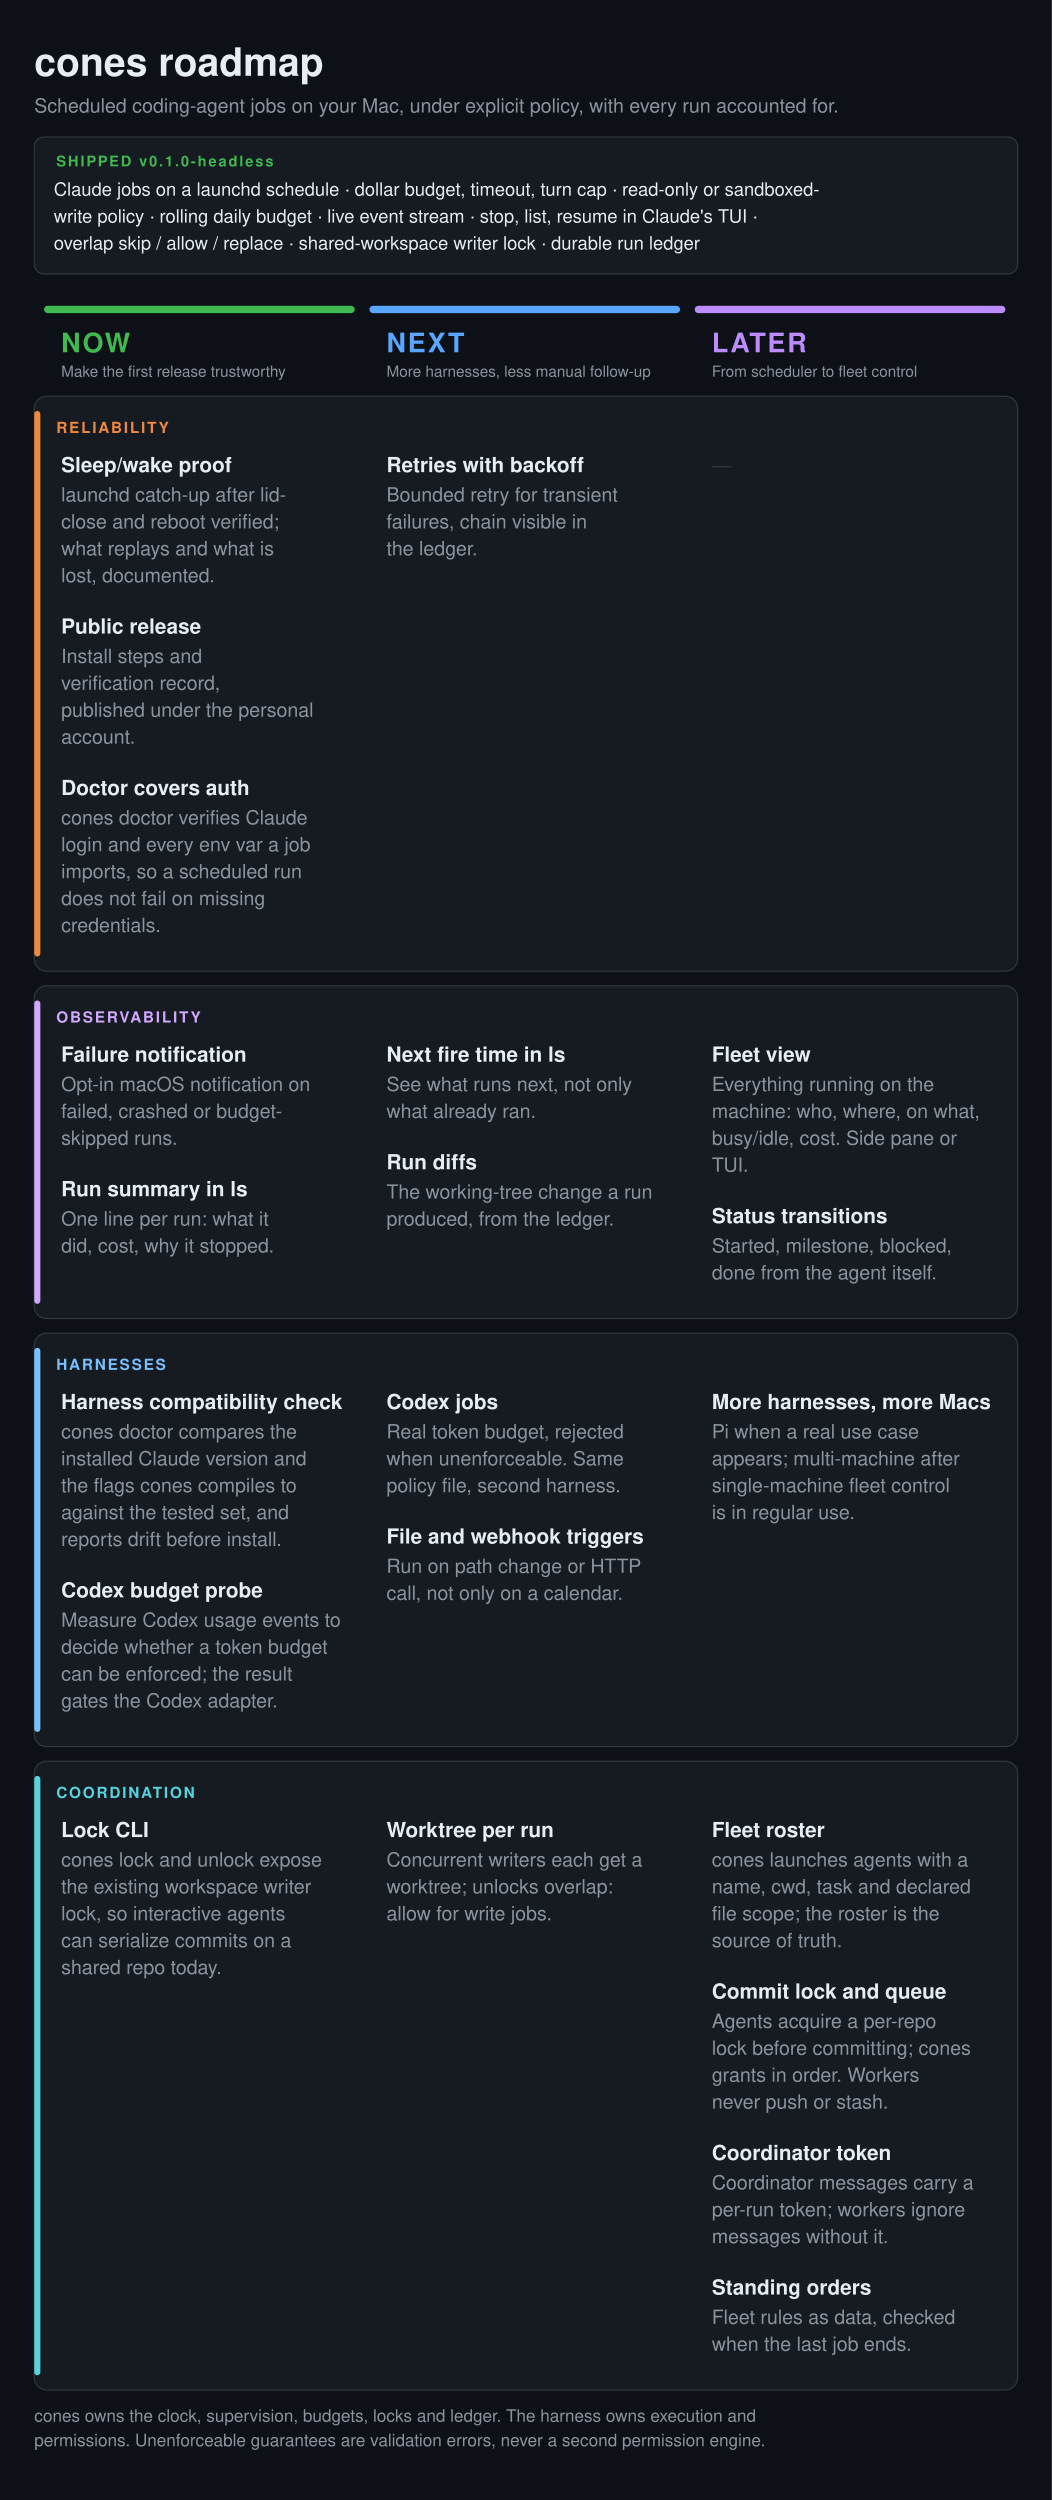
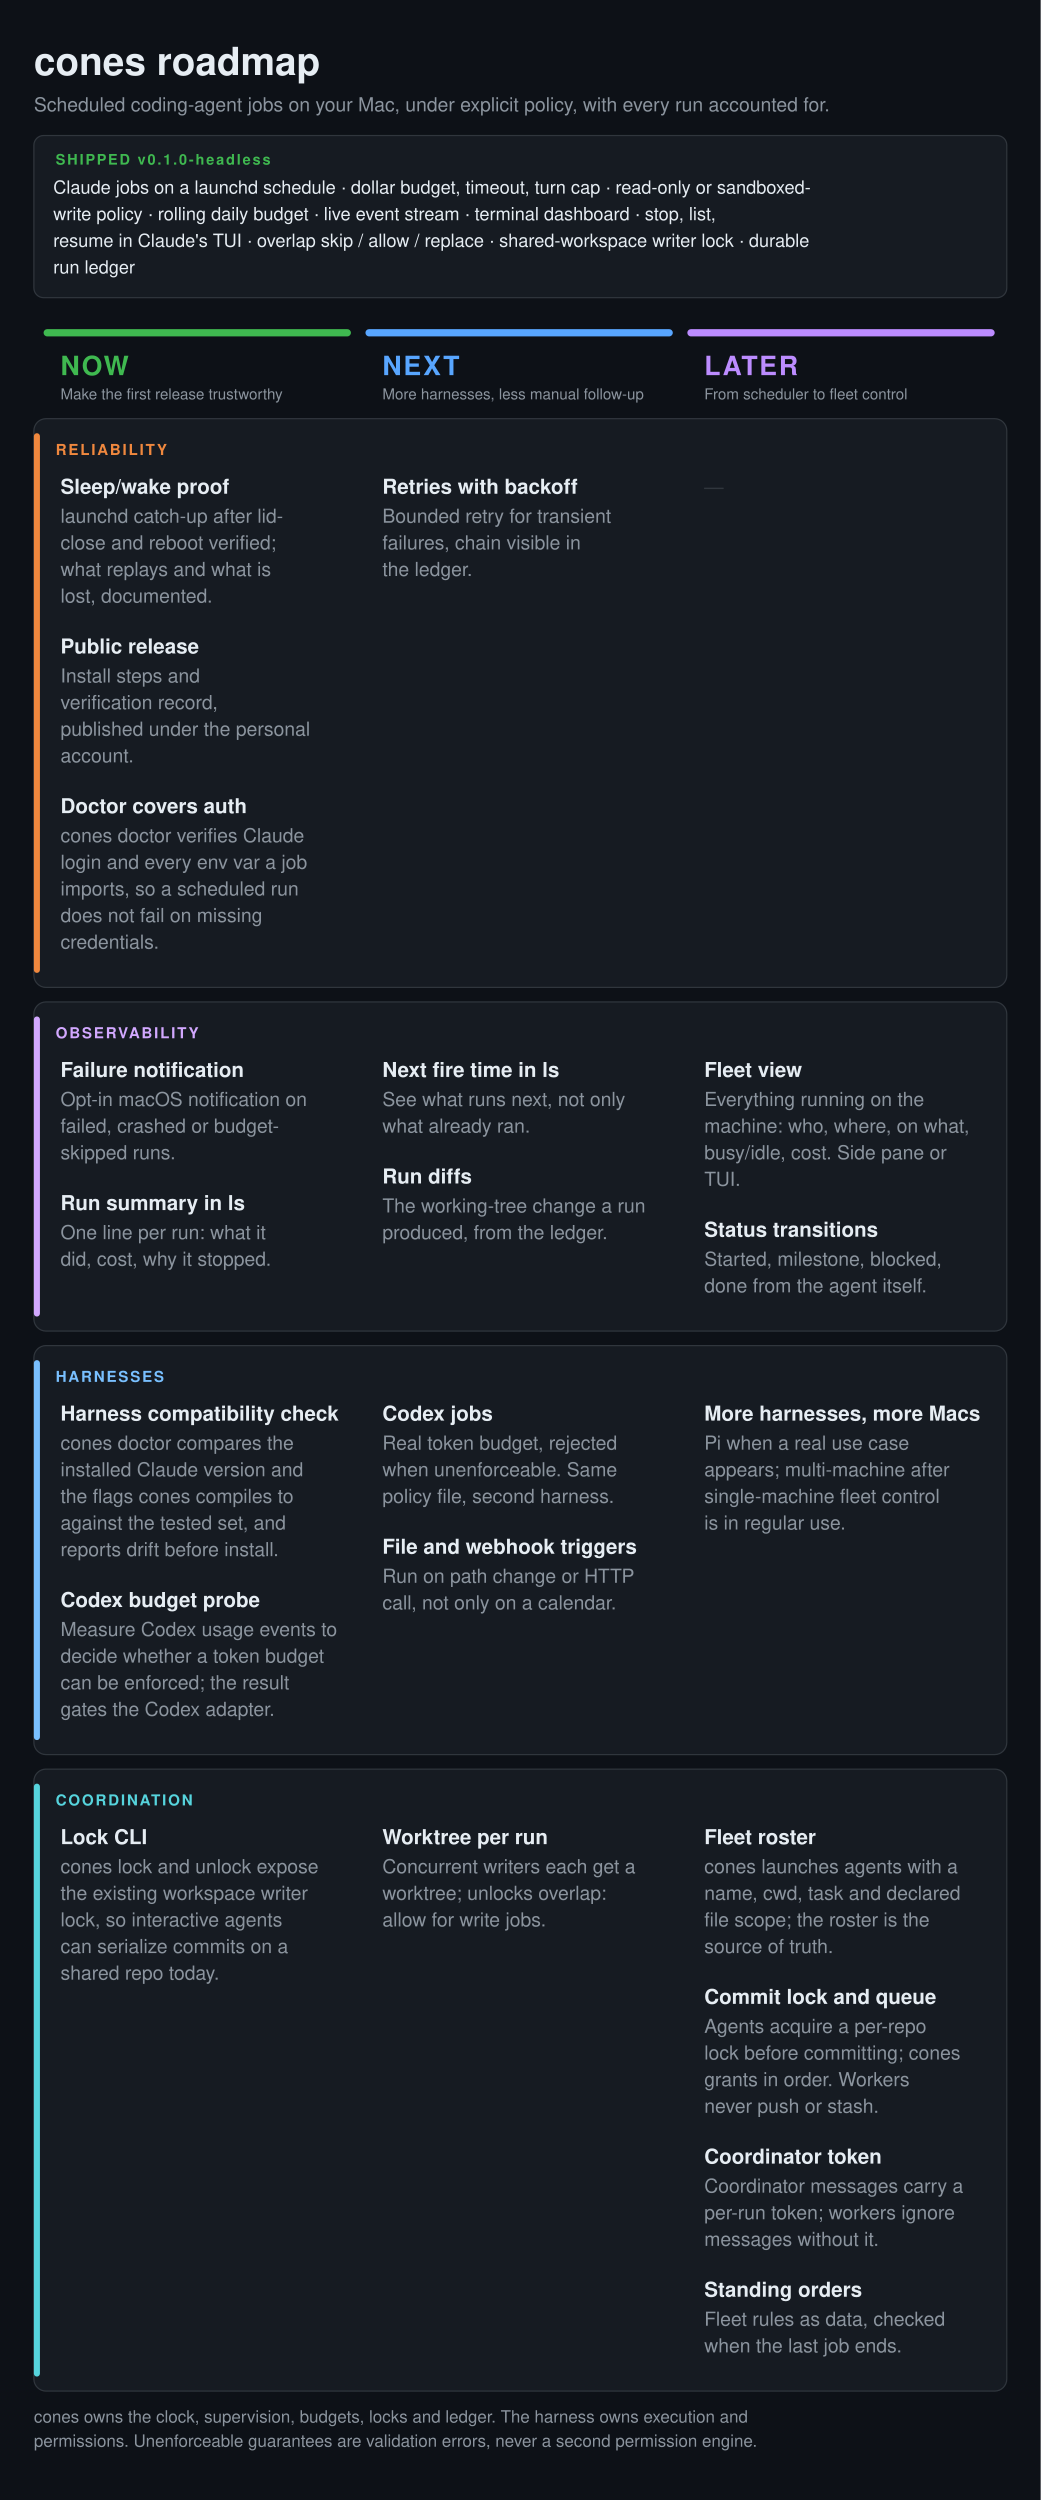
- <svg xmlns="http://www.w3.org/2000/svg" width="860" height="2044" viewBox="0 0 860 2044" font-family="-apple-system,BlinkMacSystemFont,Segoe UI,Helvetica,Arial,sans-serif">
-   <rect width="860" height="2044" fill="#0d1117" />
+ <svg xmlns="http://www.w3.org/2000/svg" width="860" height="2066" viewBox="0 0 860 2066" font-family="-apple-system,BlinkMacSystemFont,Segoe UI,Helvetica,Arial,sans-serif">
+   <rect width="860" height="2066" fill="#0d1117" />
  <text x="28" y="62" font-size="32" fill="#e6edf3" font-weight="700">cones roadmap</text>
  <text x="28" y="92" font-size="16" fill="#8b949e">Scheduled coding-agent jobs on your Mac, under explicit policy, with every run accounted for.</text>
-   <rect x="28" y="112" width="804" height="112" rx="8" fill="#161b22" stroke="#30363d" />
+   <rect x="28" y="112" width="804" height="134" rx="8" fill="#161b22" stroke="#30363d" />
  <text x="46" y="136" font-size="12" fill="#3fb950" font-weight="700" letter-spacing="1.5">SHIPPED  v0.1.0-headless</text>
  <text x="44" y="160" font-size="15" fill="#e6edf3">Claude jobs on a launchd schedule · dollar budget, timeout, turn cap · read-only or sandboxed-</text>
-   <text x="44" y="182" font-size="15" fill="#e6edf3">write policy · rolling daily budget · live event stream · stop, list, resume in Claude's TUI ·</text>
-   <text x="44" y="204" font-size="15" fill="#e6edf3">overlap skip / allow / replace · shared-workspace writer lock · durable run ledger</text>
-   <rect x="36" y="250" width="254" height="6" rx="3" fill="#3fb950" />
-   <text x="50" y="288" font-size="22" fill="#3fb950" font-weight="800" letter-spacing="1.5">NOW</text>
-   <text x="50" y="308" font-size="12.5" fill="#8b949e">Make the first release trustworthy</text>
-   <rect x="302" y="250" width="254" height="6" rx="3" fill="#58a6ff" />
-   <text x="316" y="288" font-size="22" fill="#58a6ff" font-weight="800" letter-spacing="1.5">NEXT</text>
-   <text x="316" y="308" font-size="12.5" fill="#8b949e">More harnesses, less manual follow-up</text>
-   <rect x="568" y="250" width="254" height="6" rx="3" fill="#bc8cff" />
-   <text x="582" y="288" font-size="22" fill="#bc8cff" font-weight="800" letter-spacing="1.5">LATER</text>
-   <text x="582" y="308" font-size="12.5" fill="#8b949e">From scheduler to fleet control</text>
-   <rect x="28" y="324" width="804" height="470" rx="10" fill="#161b22" stroke="#30363d" />
-   <rect x="28" y="336" width="5" height="446" rx="2.5" fill="#f0883e" />
-   <text x="46" y="354" font-size="12.5" fill="#f0883e" font-weight="700" letter-spacing="1.5">RELIABILITY</text>
-   <text x="50" y="386" font-size="17" fill="#e6edf3" font-weight="700">Sleep/wake proof</text>
-   <text x="50" y="410" font-size="16" fill="#8b949e">launchd catch-up after lid-</text>
-   <text x="50" y="432" font-size="16" fill="#8b949e">close and reboot verified;</text>
-   <text x="50" y="454" font-size="16" fill="#8b949e">what replays and what is</text>
-   <text x="50" y="476" font-size="16" fill="#8b949e">lost, documented.</text>
-   <text x="50" y="518" font-size="17" fill="#e6edf3" font-weight="700">Public release</text>
-   <text x="50" y="542" font-size="16" fill="#8b949e">Install steps and</text>
-   <text x="50" y="564" font-size="16" fill="#8b949e">verification record,</text>
-   <text x="50" y="586" font-size="16" fill="#8b949e">published under the personal</text>
-   <text x="50" y="608" font-size="16" fill="#8b949e">account.</text>
-   <text x="50" y="650" font-size="17" fill="#e6edf3" font-weight="700">Doctor covers auth</text>
-   <text x="50" y="674" font-size="16" fill="#8b949e">cones doctor verifies Claude</text>
-   <text x="50" y="696" font-size="16" fill="#8b949e">login and every env var a job</text>
-   <text x="50" y="718" font-size="16" fill="#8b949e">imports, so a scheduled run</text>
-   <text x="50" y="740" font-size="16" fill="#8b949e">does not fail on missing</text>
-   <text x="50" y="762" font-size="16" fill="#8b949e">credentials.</text>
-   <text x="316" y="386" font-size="17" fill="#e6edf3" font-weight="700">Retries with backoff</text>
-   <text x="316" y="410" font-size="16" fill="#8b949e">Bounded retry for transient</text>
-   <text x="316" y="432" font-size="16" fill="#8b949e">failures, chain visible in</text>
-   <text x="316" y="454" font-size="16" fill="#8b949e">the ledger.</text>
-   <text x="582" y="386" font-size="16" fill="#30363d">—</text>
-   <rect x="28" y="806" width="804" height="272" rx="10" fill="#161b22" stroke="#30363d" />
-   <rect x="28" y="818" width="5" height="248" rx="2.5" fill="#d2a8ff" />
-   <text x="46" y="836" font-size="12.5" fill="#d2a8ff" font-weight="700" letter-spacing="1.5">OBSERVABILITY</text>
-   <text x="50" y="868" font-size="17" fill="#e6edf3" font-weight="700">Failure notification</text>
-   <text x="50" y="892" font-size="16" fill="#8b949e">Opt-in macOS notification on</text>
-   <text x="50" y="914" font-size="16" fill="#8b949e">failed, crashed or budget-</text>
-   <text x="50" y="936" font-size="16" fill="#8b949e">skipped runs.</text>
-   <text x="50" y="978" font-size="17" fill="#e6edf3" font-weight="700">Run summary in ls</text>
-   <text x="50" y="1002" font-size="16" fill="#8b949e">One line per run: what it</text>
-   <text x="50" y="1024" font-size="16" fill="#8b949e">did, cost, why it stopped.</text>
-   <text x="316" y="868" font-size="17" fill="#e6edf3" font-weight="700">Next fire time in ls</text>
-   <text x="316" y="892" font-size="16" fill="#8b949e">See what runs next, not only</text>
-   <text x="316" y="914" font-size="16" fill="#8b949e">what already ran.</text>
-   <text x="316" y="956" font-size="17" fill="#e6edf3" font-weight="700">Run diffs</text>
-   <text x="316" y="980" font-size="16" fill="#8b949e">The working-tree change a run</text>
-   <text x="316" y="1002" font-size="16" fill="#8b949e">produced, from the ledger.</text>
-   <text x="582" y="868" font-size="17" fill="#e6edf3" font-weight="700">Fleet view</text>
-   <text x="582" y="892" font-size="16" fill="#8b949e">Everything running on the</text>
-   <text x="582" y="914" font-size="16" fill="#8b949e">machine: who, where, on what,</text>
-   <text x="582" y="936" font-size="16" fill="#8b949e">busy/idle, cost. Side pane or</text>
-   <text x="582" y="958" font-size="16" fill="#8b949e">TUI.</text>
-   <text x="582" y="1000" font-size="17" fill="#e6edf3" font-weight="700">Status transitions</text>
-   <text x="582" y="1024" font-size="16" fill="#8b949e">Started, milestone, blocked,</text>
-   <text x="582" y="1046" font-size="16" fill="#8b949e">done from the agent itself.</text>
-   <rect x="28" y="1090" width="804" height="338" rx="10" fill="#161b22" stroke="#30363d" />
-   <rect x="28" y="1102" width="5" height="314" rx="2.5" fill="#79c0ff" />
-   <text x="46" y="1120" font-size="12.5" fill="#79c0ff" font-weight="700" letter-spacing="1.5">HARNESSES</text>
-   <text x="50" y="1152" font-size="17" fill="#e6edf3" font-weight="700">Harness compatibility check</text>
-   <text x="50" y="1176" font-size="16" fill="#8b949e">cones doctor compares the</text>
-   <text x="50" y="1198" font-size="16" fill="#8b949e">installed Claude version and</text>
-   <text x="50" y="1220" font-size="16" fill="#8b949e">the flags cones compiles to</text>
-   <text x="50" y="1242" font-size="16" fill="#8b949e">against the tested set, and</text>
-   <text x="50" y="1264" font-size="16" fill="#8b949e">reports drift before install.</text>
-   <text x="50" y="1306" font-size="17" fill="#e6edf3" font-weight="700">Codex budget probe</text>
-   <text x="50" y="1330" font-size="16" fill="#8b949e">Measure Codex usage events to</text>
-   <text x="50" y="1352" font-size="16" fill="#8b949e">decide whether a token budget</text>
-   <text x="50" y="1374" font-size="16" fill="#8b949e">can be enforced; the result</text>
-   <text x="50" y="1396" font-size="16" fill="#8b949e">gates the Codex adapter.</text>
-   <text x="316" y="1152" font-size="17" fill="#e6edf3" font-weight="700">Codex jobs</text>
-   <text x="316" y="1176" font-size="16" fill="#8b949e">Real token budget, rejected</text>
-   <text x="316" y="1198" font-size="16" fill="#8b949e">when unenforceable. Same</text>
-   <text x="316" y="1220" font-size="16" fill="#8b949e">policy file, second harness.</text>
-   <text x="316" y="1262" font-size="17" fill="#e6edf3" font-weight="700">File and webhook triggers</text>
-   <text x="316" y="1286" font-size="16" fill="#8b949e">Run on path change or HTTP</text>
-   <text x="316" y="1308" font-size="16" fill="#8b949e">call, not only on a calendar.</text>
-   <text x="582" y="1152" font-size="17" fill="#e6edf3" font-weight="700">More harnesses, more Macs</text>
-   <text x="582" y="1176" font-size="16" fill="#8b949e">Pi when a real use case</text>
-   <text x="582" y="1198" font-size="16" fill="#8b949e">appears; multi-machine after</text>
-   <text x="582" y="1220" font-size="16" fill="#8b949e">single-machine fleet control</text>
-   <text x="582" y="1242" font-size="16" fill="#8b949e">is in regular use.</text>
-   <rect x="28" y="1440" width="804" height="514" rx="10" fill="#161b22" stroke="#30363d" />
-   <rect x="28" y="1452" width="5" height="490" rx="2.5" fill="#56d4dd" />
-   <text x="46" y="1470" font-size="12.5" fill="#56d4dd" font-weight="700" letter-spacing="1.5">COORDINATION</text>
-   <text x="50" y="1502" font-size="17" fill="#e6edf3" font-weight="700">Lock CLI</text>
-   <text x="50" y="1526" font-size="16" fill="#8b949e">cones lock and unlock expose</text>
-   <text x="50" y="1548" font-size="16" fill="#8b949e">the existing workspace writer</text>
-   <text x="50" y="1570" font-size="16" fill="#8b949e">lock, so interactive agents</text>
-   <text x="50" y="1592" font-size="16" fill="#8b949e">can serialize commits on a</text>
-   <text x="50" y="1614" font-size="16" fill="#8b949e">shared repo today.</text>
-   <text x="316" y="1502" font-size="17" fill="#e6edf3" font-weight="700">Worktree per run</text>
-   <text x="316" y="1526" font-size="16" fill="#8b949e">Concurrent writers each get a</text>
-   <text x="316" y="1548" font-size="16" fill="#8b949e">worktree; unlocks overlap:</text>
-   <text x="316" y="1570" font-size="16" fill="#8b949e">allow for write jobs.</text>
-   <text x="582" y="1502" font-size="17" fill="#e6edf3" font-weight="700">Fleet roster</text>
-   <text x="582" y="1526" font-size="16" fill="#8b949e">cones launches agents with a</text>
-   <text x="582" y="1548" font-size="16" fill="#8b949e">name, cwd, task and declared</text>
-   <text x="582" y="1570" font-size="16" fill="#8b949e">file scope; the roster is the</text>
-   <text x="582" y="1592" font-size="16" fill="#8b949e">source of truth.</text>
-   <text x="582" y="1634" font-size="17" fill="#e6edf3" font-weight="700">Commit lock and queue</text>
-   <text x="582" y="1658" font-size="16" fill="#8b949e">Agents acquire a per-repo</text>
-   <text x="582" y="1680" font-size="16" fill="#8b949e">lock before committing; cones</text>
-   <text x="582" y="1702" font-size="16" fill="#8b949e">grants in order. Workers</text>
-   <text x="582" y="1724" font-size="16" fill="#8b949e">never push or stash.</text>
-   <text x="582" y="1766" font-size="17" fill="#e6edf3" font-weight="700">Coordinator token</text>
-   <text x="582" y="1790" font-size="16" fill="#8b949e">Coordinator messages carry a</text>
-   <text x="582" y="1812" font-size="16" fill="#8b949e">per-run token; workers ignore</text>
-   <text x="582" y="1834" font-size="16" fill="#8b949e">messages without it.</text>
-   <text x="582" y="1876" font-size="17" fill="#e6edf3" font-weight="700">Standing orders</text>
-   <text x="582" y="1900" font-size="16" fill="#8b949e">Fleet rules as data, checked</text>
-   <text x="582" y="1922" font-size="16" fill="#8b949e">when the last job ends.</text>
-   <text x="28" y="1980" font-size="14" fill="#8b949e">cones owns the clock, supervision, budgets, locks and ledger. The harness owns execution and</text>
-   <text x="28" y="2000" font-size="14" fill="#8b949e">permissions. Unenforceable guarantees are validation errors, never a second permission engine.</text>
+   <text x="44" y="182" font-size="15" fill="#e6edf3">write policy · rolling daily budget · live event stream · terminal dashboard · stop, list,</text>
+   <text x="44" y="204" font-size="15" fill="#e6edf3">resume in Claude's TUI · overlap skip / allow / replace · shared-workspace writer lock · durable</text>
+   <text x="44" y="226" font-size="15" fill="#e6edf3">run ledger</text>
+   <rect x="36" y="272" width="254" height="6" rx="3" fill="#3fb950" />
+   <text x="50" y="310" font-size="22" fill="#3fb950" font-weight="800" letter-spacing="1.5">NOW</text>
+   <text x="50" y="330" font-size="12.5" fill="#8b949e">Make the first release trustworthy</text>
+   <rect x="302" y="272" width="254" height="6" rx="3" fill="#58a6ff" />
+   <text x="316" y="310" font-size="22" fill="#58a6ff" font-weight="800" letter-spacing="1.5">NEXT</text>
+   <text x="316" y="330" font-size="12.5" fill="#8b949e">More harnesses, less manual follow-up</text>
+   <rect x="568" y="272" width="254" height="6" rx="3" fill="#bc8cff" />
+   <text x="582" y="310" font-size="22" fill="#bc8cff" font-weight="800" letter-spacing="1.5">LATER</text>
+   <text x="582" y="330" font-size="12.5" fill="#8b949e">From scheduler to fleet control</text>
+   <rect x="28" y="346" width="804" height="470" rx="10" fill="#161b22" stroke="#30363d" />
+   <rect x="28" y="358" width="5" height="446" rx="2.5" fill="#f0883e" />
+   <text x="46" y="376" font-size="12.5" fill="#f0883e" font-weight="700" letter-spacing="1.5">RELIABILITY</text>
+   <text x="50" y="408" font-size="17" fill="#e6edf3" font-weight="700">Sleep/wake proof</text>
+   <text x="50" y="432" font-size="16" fill="#8b949e">launchd catch-up after lid-</text>
+   <text x="50" y="454" font-size="16" fill="#8b949e">close and reboot verified;</text>
+   <text x="50" y="476" font-size="16" fill="#8b949e">what replays and what is</text>
+   <text x="50" y="498" font-size="16" fill="#8b949e">lost, documented.</text>
+   <text x="50" y="540" font-size="17" fill="#e6edf3" font-weight="700">Public release</text>
+   <text x="50" y="564" font-size="16" fill="#8b949e">Install steps and</text>
+   <text x="50" y="586" font-size="16" fill="#8b949e">verification record,</text>
+   <text x="50" y="608" font-size="16" fill="#8b949e">published under the personal</text>
+   <text x="50" y="630" font-size="16" fill="#8b949e">account.</text>
+   <text x="50" y="672" font-size="17" fill="#e6edf3" font-weight="700">Doctor covers auth</text>
+   <text x="50" y="696" font-size="16" fill="#8b949e">cones doctor verifies Claude</text>
+   <text x="50" y="718" font-size="16" fill="#8b949e">login and every env var a job</text>
+   <text x="50" y="740" font-size="16" fill="#8b949e">imports, so a scheduled run</text>
+   <text x="50" y="762" font-size="16" fill="#8b949e">does not fail on missing</text>
+   <text x="50" y="784" font-size="16" fill="#8b949e">credentials.</text>
+   <text x="316" y="408" font-size="17" fill="#e6edf3" font-weight="700">Retries with backoff</text>
+   <text x="316" y="432" font-size="16" fill="#8b949e">Bounded retry for transient</text>
+   <text x="316" y="454" font-size="16" fill="#8b949e">failures, chain visible in</text>
+   <text x="316" y="476" font-size="16" fill="#8b949e">the ledger.</text>
+   <text x="582" y="408" font-size="16" fill="#30363d">—</text>
+   <rect x="28" y="828" width="804" height="272" rx="10" fill="#161b22" stroke="#30363d" />
+   <rect x="28" y="840" width="5" height="248" rx="2.5" fill="#d2a8ff" />
+   <text x="46" y="858" font-size="12.5" fill="#d2a8ff" font-weight="700" letter-spacing="1.5">OBSERVABILITY</text>
+   <text x="50" y="890" font-size="17" fill="#e6edf3" font-weight="700">Failure notification</text>
+   <text x="50" y="914" font-size="16" fill="#8b949e">Opt-in macOS notification on</text>
+   <text x="50" y="936" font-size="16" fill="#8b949e">failed, crashed or budget-</text>
+   <text x="50" y="958" font-size="16" fill="#8b949e">skipped runs.</text>
+   <text x="50" y="1000" font-size="17" fill="#e6edf3" font-weight="700">Run summary in ls</text>
+   <text x="50" y="1024" font-size="16" fill="#8b949e">One line per run: what it</text>
+   <text x="50" y="1046" font-size="16" fill="#8b949e">did, cost, why it stopped.</text>
+   <text x="316" y="890" font-size="17" fill="#e6edf3" font-weight="700">Next fire time in ls</text>
+   <text x="316" y="914" font-size="16" fill="#8b949e">See what runs next, not only</text>
+   <text x="316" y="936" font-size="16" fill="#8b949e">what already ran.</text>
+   <text x="316" y="978" font-size="17" fill="#e6edf3" font-weight="700">Run diffs</text>
+   <text x="316" y="1002" font-size="16" fill="#8b949e">The working-tree change a run</text>
+   <text x="316" y="1024" font-size="16" fill="#8b949e">produced, from the ledger.</text>
+   <text x="582" y="890" font-size="17" fill="#e6edf3" font-weight="700">Fleet view</text>
+   <text x="582" y="914" font-size="16" fill="#8b949e">Everything running on the</text>
+   <text x="582" y="936" font-size="16" fill="#8b949e">machine: who, where, on what,</text>
+   <text x="582" y="958" font-size="16" fill="#8b949e">busy/idle, cost. Side pane or</text>
+   <text x="582" y="980" font-size="16" fill="#8b949e">TUI.</text>
+   <text x="582" y="1022" font-size="17" fill="#e6edf3" font-weight="700">Status transitions</text>
+   <text x="582" y="1046" font-size="16" fill="#8b949e">Started, milestone, blocked,</text>
+   <text x="582" y="1068" font-size="16" fill="#8b949e">done from the agent itself.</text>
+   <rect x="28" y="1112" width="804" height="338" rx="10" fill="#161b22" stroke="#30363d" />
+   <rect x="28" y="1124" width="5" height="314" rx="2.5" fill="#79c0ff" />
+   <text x="46" y="1142" font-size="12.5" fill="#79c0ff" font-weight="700" letter-spacing="1.5">HARNESSES</text>
+   <text x="50" y="1174" font-size="17" fill="#e6edf3" font-weight="700">Harness compatibility check</text>
+   <text x="50" y="1198" font-size="16" fill="#8b949e">cones doctor compares the</text>
+   <text x="50" y="1220" font-size="16" fill="#8b949e">installed Claude version and</text>
+   <text x="50" y="1242" font-size="16" fill="#8b949e">the flags cones compiles to</text>
+   <text x="50" y="1264" font-size="16" fill="#8b949e">against the tested set, and</text>
+   <text x="50" y="1286" font-size="16" fill="#8b949e">reports drift before install.</text>
+   <text x="50" y="1328" font-size="17" fill="#e6edf3" font-weight="700">Codex budget probe</text>
+   <text x="50" y="1352" font-size="16" fill="#8b949e">Measure Codex usage events to</text>
+   <text x="50" y="1374" font-size="16" fill="#8b949e">decide whether a token budget</text>
+   <text x="50" y="1396" font-size="16" fill="#8b949e">can be enforced; the result</text>
+   <text x="50" y="1418" font-size="16" fill="#8b949e">gates the Codex adapter.</text>
+   <text x="316" y="1174" font-size="17" fill="#e6edf3" font-weight="700">Codex jobs</text>
+   <text x="316" y="1198" font-size="16" fill="#8b949e">Real token budget, rejected</text>
+   <text x="316" y="1220" font-size="16" fill="#8b949e">when unenforceable. Same</text>
+   <text x="316" y="1242" font-size="16" fill="#8b949e">policy file, second harness.</text>
+   <text x="316" y="1284" font-size="17" fill="#e6edf3" font-weight="700">File and webhook triggers</text>
+   <text x="316" y="1308" font-size="16" fill="#8b949e">Run on path change or HTTP</text>
+   <text x="316" y="1330" font-size="16" fill="#8b949e">call, not only on a calendar.</text>
+   <text x="582" y="1174" font-size="17" fill="#e6edf3" font-weight="700">More harnesses, more Macs</text>
+   <text x="582" y="1198" font-size="16" fill="#8b949e">Pi when a real use case</text>
+   <text x="582" y="1220" font-size="16" fill="#8b949e">appears; multi-machine after</text>
+   <text x="582" y="1242" font-size="16" fill="#8b949e">single-machine fleet control</text>
+   <text x="582" y="1264" font-size="16" fill="#8b949e">is in regular use.</text>
+   <rect x="28" y="1462" width="804" height="514" rx="10" fill="#161b22" stroke="#30363d" />
+   <rect x="28" y="1474" width="5" height="490" rx="2.5" fill="#56d4dd" />
+   <text x="46" y="1492" font-size="12.5" fill="#56d4dd" font-weight="700" letter-spacing="1.5">COORDINATION</text>
+   <text x="50" y="1524" font-size="17" fill="#e6edf3" font-weight="700">Lock CLI</text>
+   <text x="50" y="1548" font-size="16" fill="#8b949e">cones lock and unlock expose</text>
+   <text x="50" y="1570" font-size="16" fill="#8b949e">the existing workspace writer</text>
+   <text x="50" y="1592" font-size="16" fill="#8b949e">lock, so interactive agents</text>
+   <text x="50" y="1614" font-size="16" fill="#8b949e">can serialize commits on a</text>
+   <text x="50" y="1636" font-size="16" fill="#8b949e">shared repo today.</text>
+   <text x="316" y="1524" font-size="17" fill="#e6edf3" font-weight="700">Worktree per run</text>
+   <text x="316" y="1548" font-size="16" fill="#8b949e">Concurrent writers each get a</text>
+   <text x="316" y="1570" font-size="16" fill="#8b949e">worktree; unlocks overlap:</text>
+   <text x="316" y="1592" font-size="16" fill="#8b949e">allow for write jobs.</text>
+   <text x="582" y="1524" font-size="17" fill="#e6edf3" font-weight="700">Fleet roster</text>
+   <text x="582" y="1548" font-size="16" fill="#8b949e">cones launches agents with a</text>
+   <text x="582" y="1570" font-size="16" fill="#8b949e">name, cwd, task and declared</text>
+   <text x="582" y="1592" font-size="16" fill="#8b949e">file scope; the roster is the</text>
+   <text x="582" y="1614" font-size="16" fill="#8b949e">source of truth.</text>
+   <text x="582" y="1656" font-size="17" fill="#e6edf3" font-weight="700">Commit lock and queue</text>
+   <text x="582" y="1680" font-size="16" fill="#8b949e">Agents acquire a per-repo</text>
+   <text x="582" y="1702" font-size="16" fill="#8b949e">lock before committing; cones</text>
+   <text x="582" y="1724" font-size="16" fill="#8b949e">grants in order. Workers</text>
+   <text x="582" y="1746" font-size="16" fill="#8b949e">never push or stash.</text>
+   <text x="582" y="1788" font-size="17" fill="#e6edf3" font-weight="700">Coordinator token</text>
+   <text x="582" y="1812" font-size="16" fill="#8b949e">Coordinator messages carry a</text>
+   <text x="582" y="1834" font-size="16" fill="#8b949e">per-run token; workers ignore</text>
+   <text x="582" y="1856" font-size="16" fill="#8b949e">messages without it.</text>
+   <text x="582" y="1898" font-size="17" fill="#e6edf3" font-weight="700">Standing orders</text>
+   <text x="582" y="1922" font-size="16" fill="#8b949e">Fleet rules as data, checked</text>
+   <text x="582" y="1944" font-size="16" fill="#8b949e">when the last job ends.</text>
+   <text x="28" y="2002" font-size="14" fill="#8b949e">cones owns the clock, supervision, budgets, locks and ledger. The harness owns execution and</text>
+   <text x="28" y="2022" font-size="14" fill="#8b949e">permissions. Unenforceable guarantees are validation errors, never a second permission engine.</text>
</svg>
